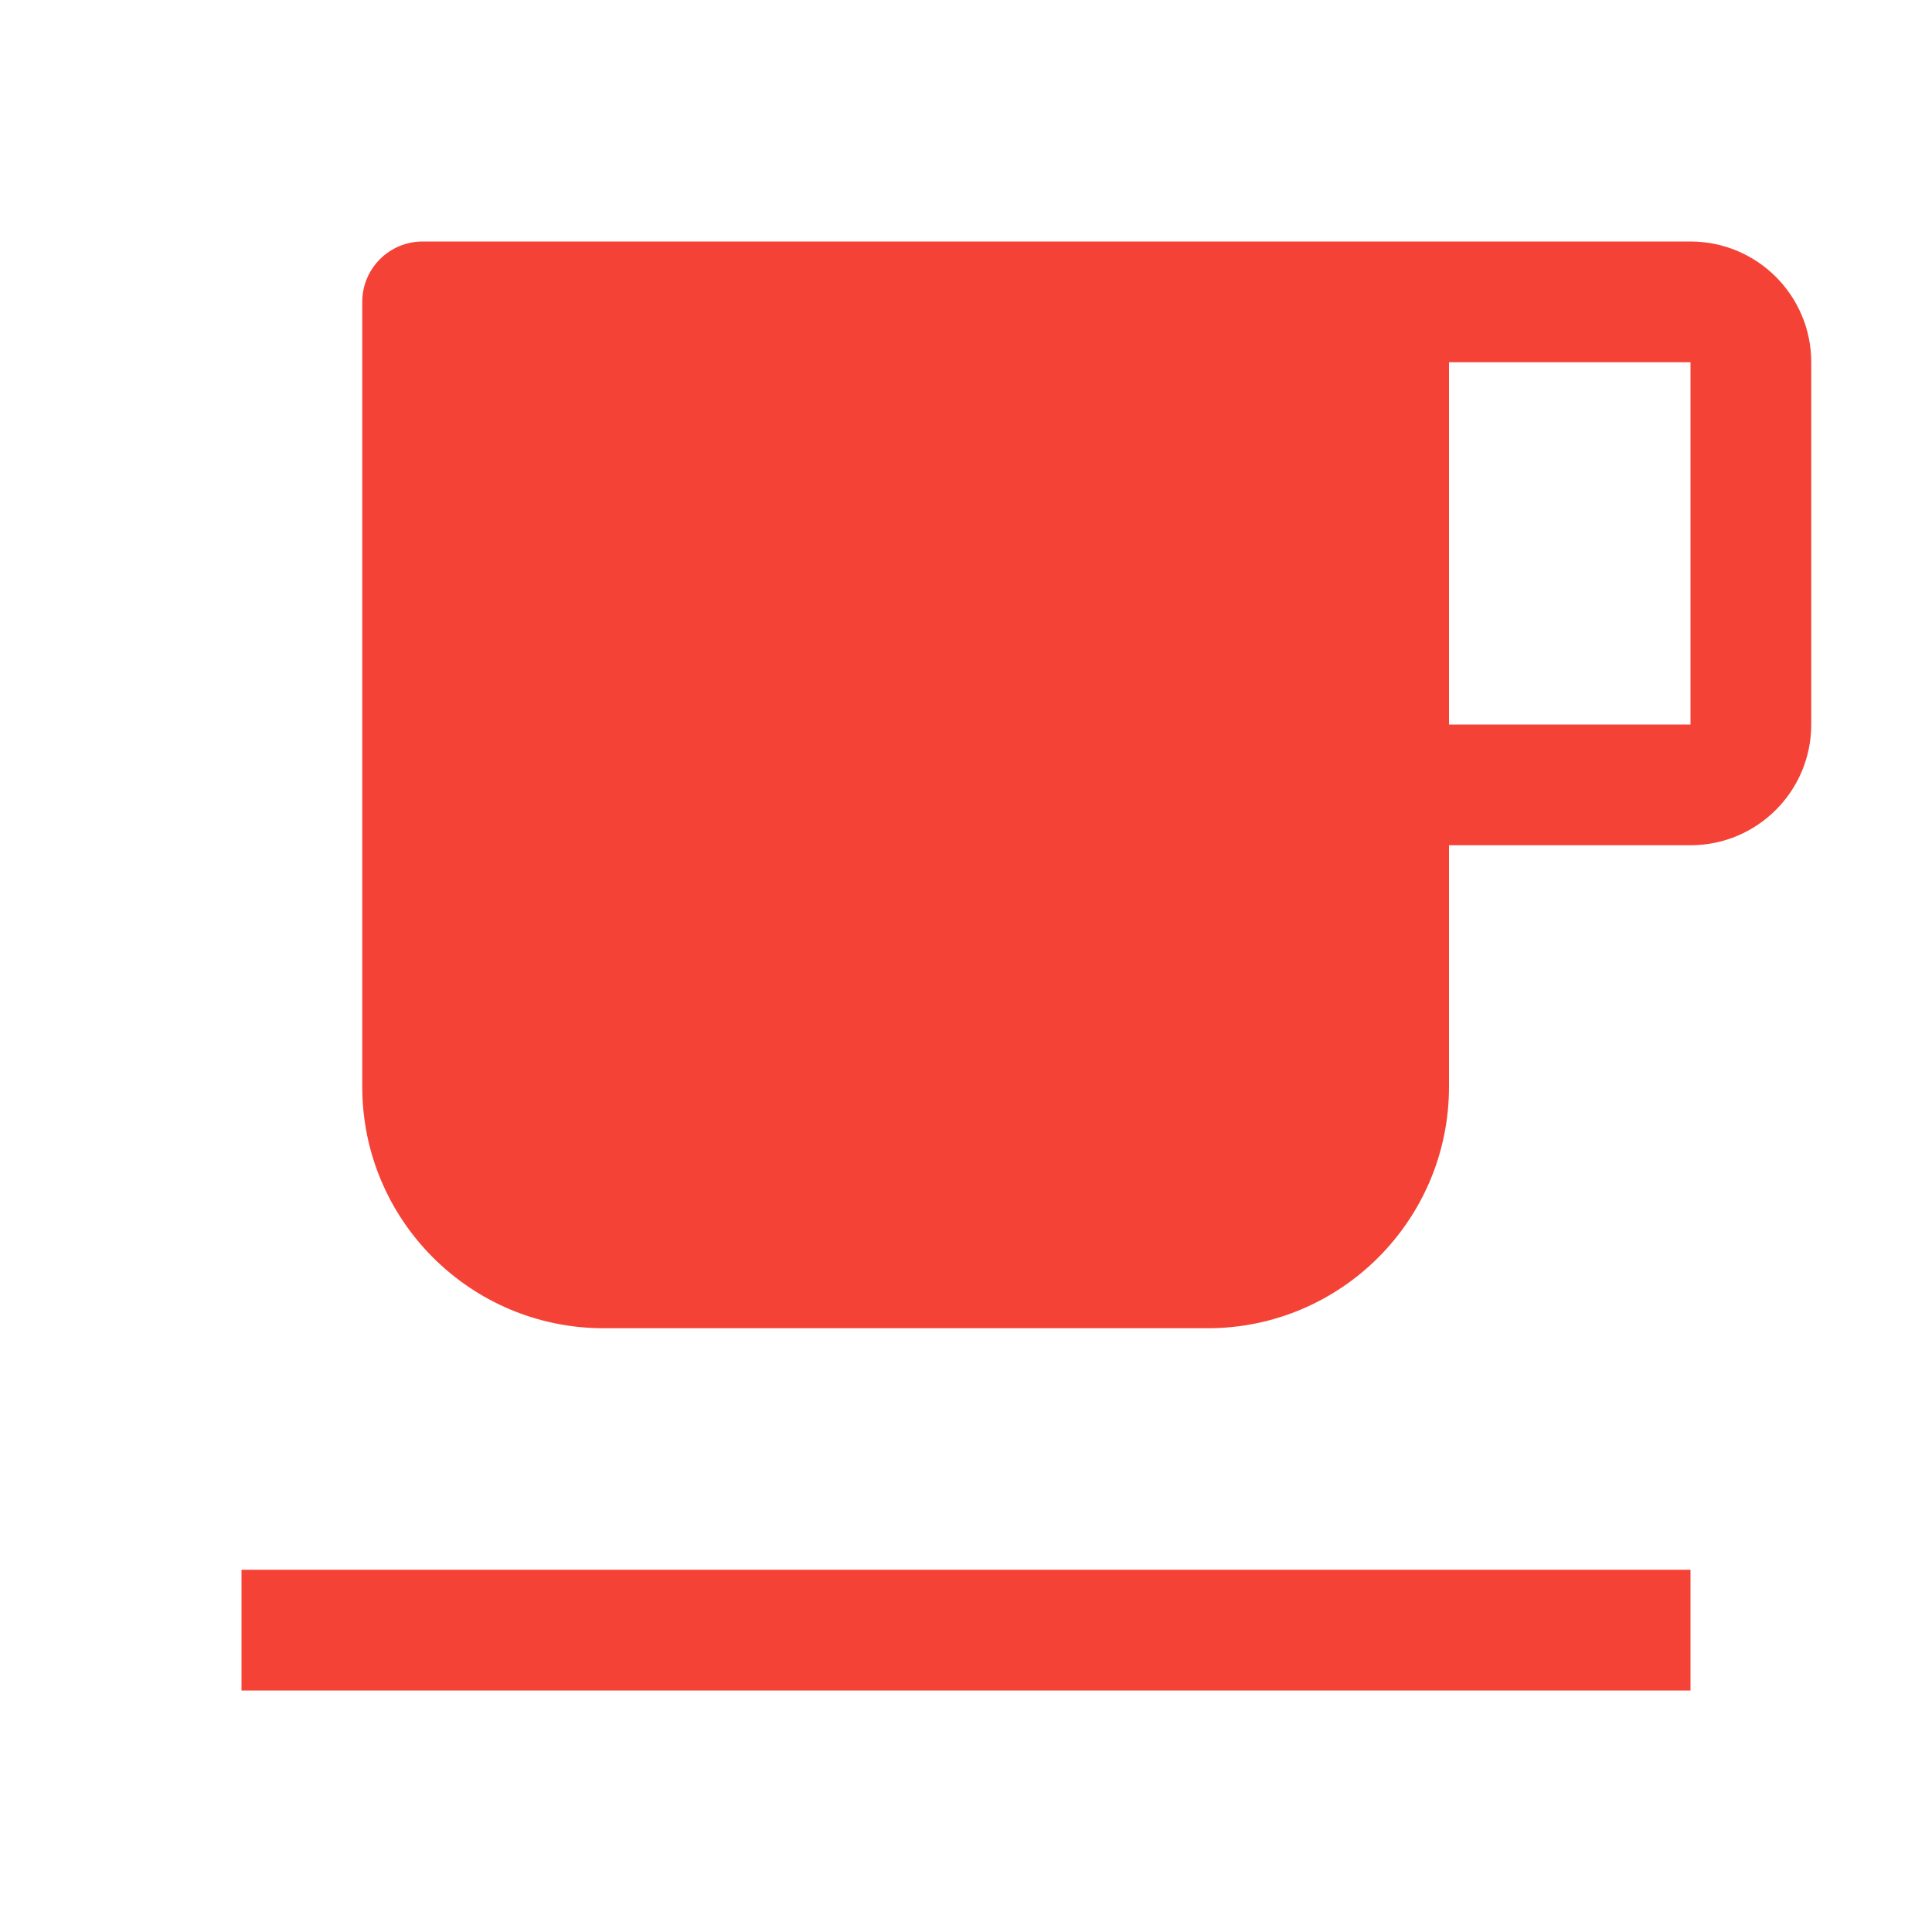
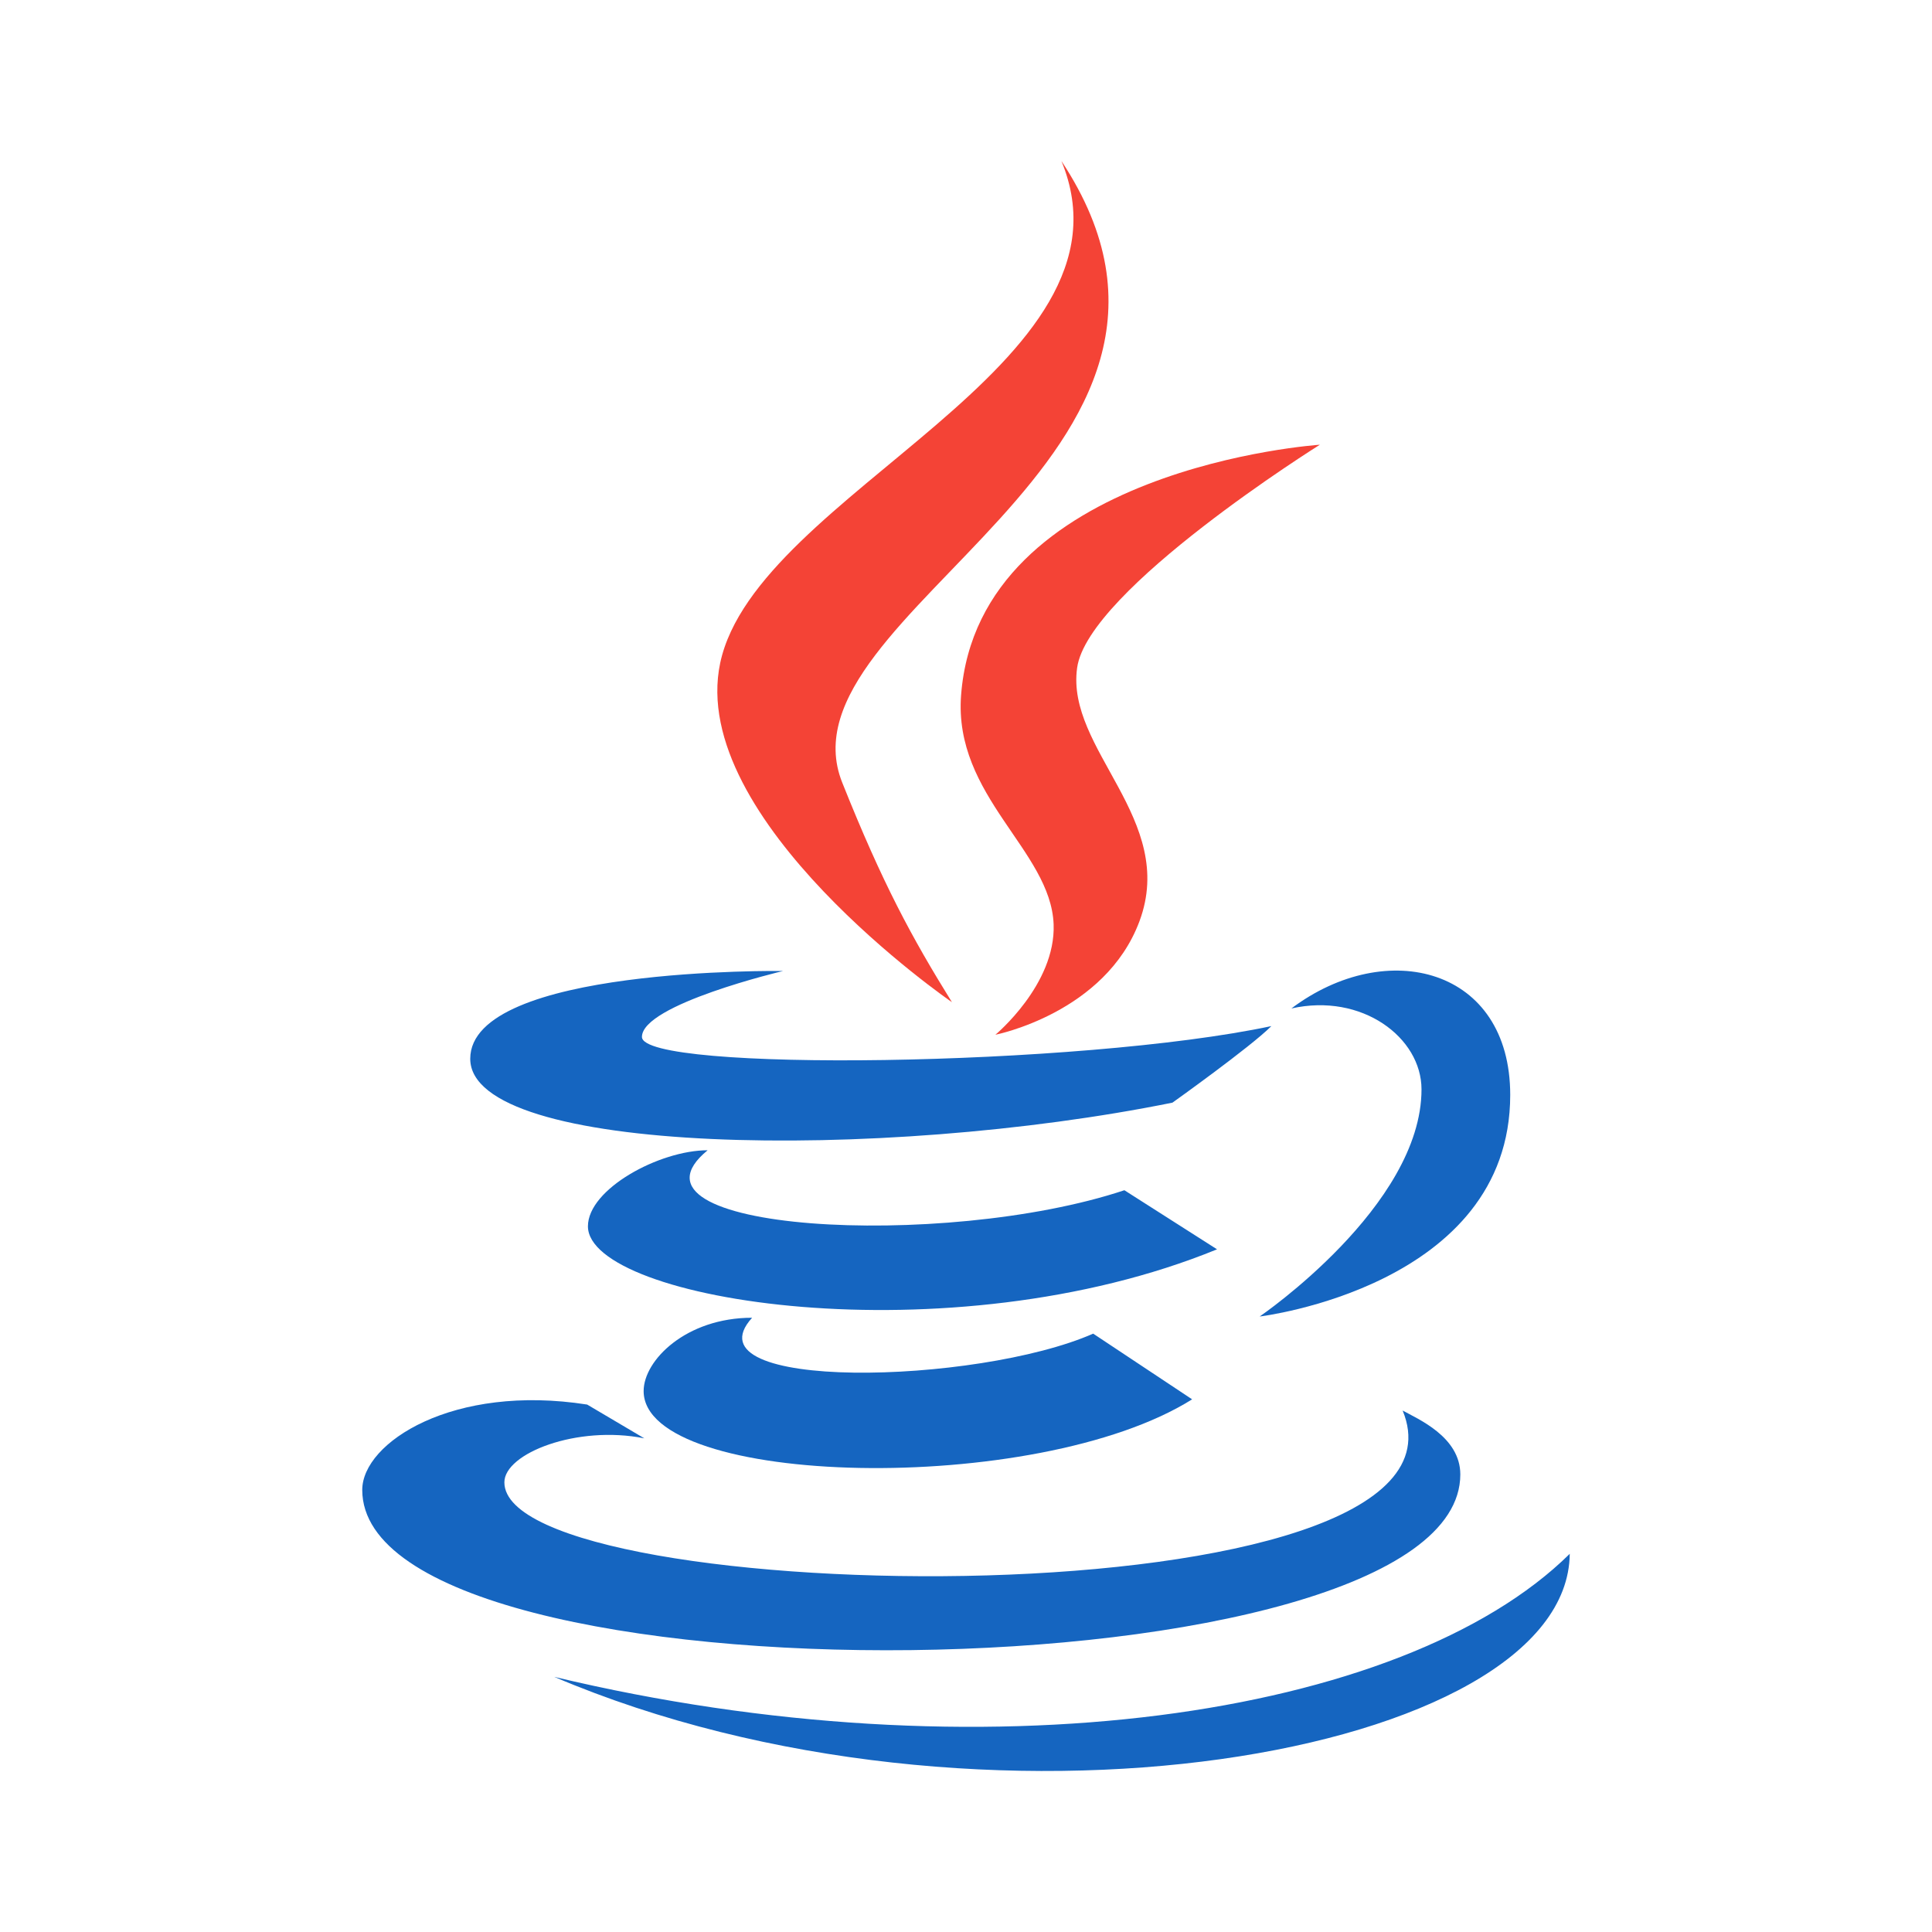
- <svg xmlns="http://www.w3.org/2000/svg" viewBox="0 0 32 32">
-   <path fill="#f44336" d="M4 26h24v2H4zM28 4H7a1 1 0 0 0-1 1v13a4 4 0 0 0 4 4h10a4 4 0 0 0 4-4v-4h4a2 2 0 0 0 2-2V6a2 2 0 0 0-2-2m0 8h-4V6h4Z" />
+ <svg xmlns="http://www.w3.org/2000/svg" viewBox="0 0 48 48" width="100px" height="100px">
+   <path fill="#F44336" d="M23.65,24.898c-0.998-1.609-1.722-2.943-2.725-5.455C19.229,15.2,31.24,11.366,26.37,3.999c2.111,5.089-7.577,8.235-8.477,12.473C17.07,20.37,23.645,24.898,23.65,24.898z" />
+   <path fill="#F44336" d="M23.878,17.27c-0.192,2.516,2.229,3.857,2.299,5.695c0.056,1.496-1.447,2.743-1.447,2.743s2.728-0.536,3.579-2.818c0.945-2.534-1.834-4.269-1.548-6.298c0.267-1.938,6.031-5.543,6.031-5.543S24.311,11.611,23.878,17.27z" />
+   <g>
+     <path fill="#1565C0" d="M32.084 25.055c1.754-.394 3.233.723 3.233 2.01 0 2.901-4.021 5.643-4.021 5.643s6.225-.742 6.225-5.505C37.521 24.053 34.464 23.266 32.084 25.055zM29.129 27.395c0 0 1.941-1.383 2.458-1.902-4.763 1.011-15.638 1.147-15.638.269 0-.809 3.507-1.638 3.507-1.638s-7.773-.112-7.773 2.181C11.683 28.695 21.858 28.866 29.129 27.395z" />
+     <path fill="#1565C0" d="M27.935,29.571c-4.509,1.499-12.814,1.02-10.354-0.993c-1.198,0-2.974,0.963-2.974,1.889c0,1.857,8.982,3.291,15.63,0.572L27.935,29.571z" />
+     <path fill="#1565C0" d="M18.686,32.739c-1.636,0-2.695,1.054-2.695,1.822c0,2.391,9.76,2.632,13.627,0.205l-2.458-1.632C24.271,34.404,17.014,34.579,18.686,32.739z" />
+     <path fill="#1565C0" d="M36.281,36.632c0-0.936-1.055-1.377-1.433-1.588c2.228,5.373-22.317,4.956-22.317,1.784c0-0.721,1.807-1.427,3.477-1.093l-1.42-0.839C11.26,34.374,9,35.837,9,37.017C9,42.52,36.281,42.255,36.281,36.632z" />
+     <path fill="#1565C0" d="M39,38.604c-4.146,4.095-14.659,5.587-25.231,3.057C24.341,46.164,38.95,43.628,39,38.604z" />
+   </g>
</svg>
